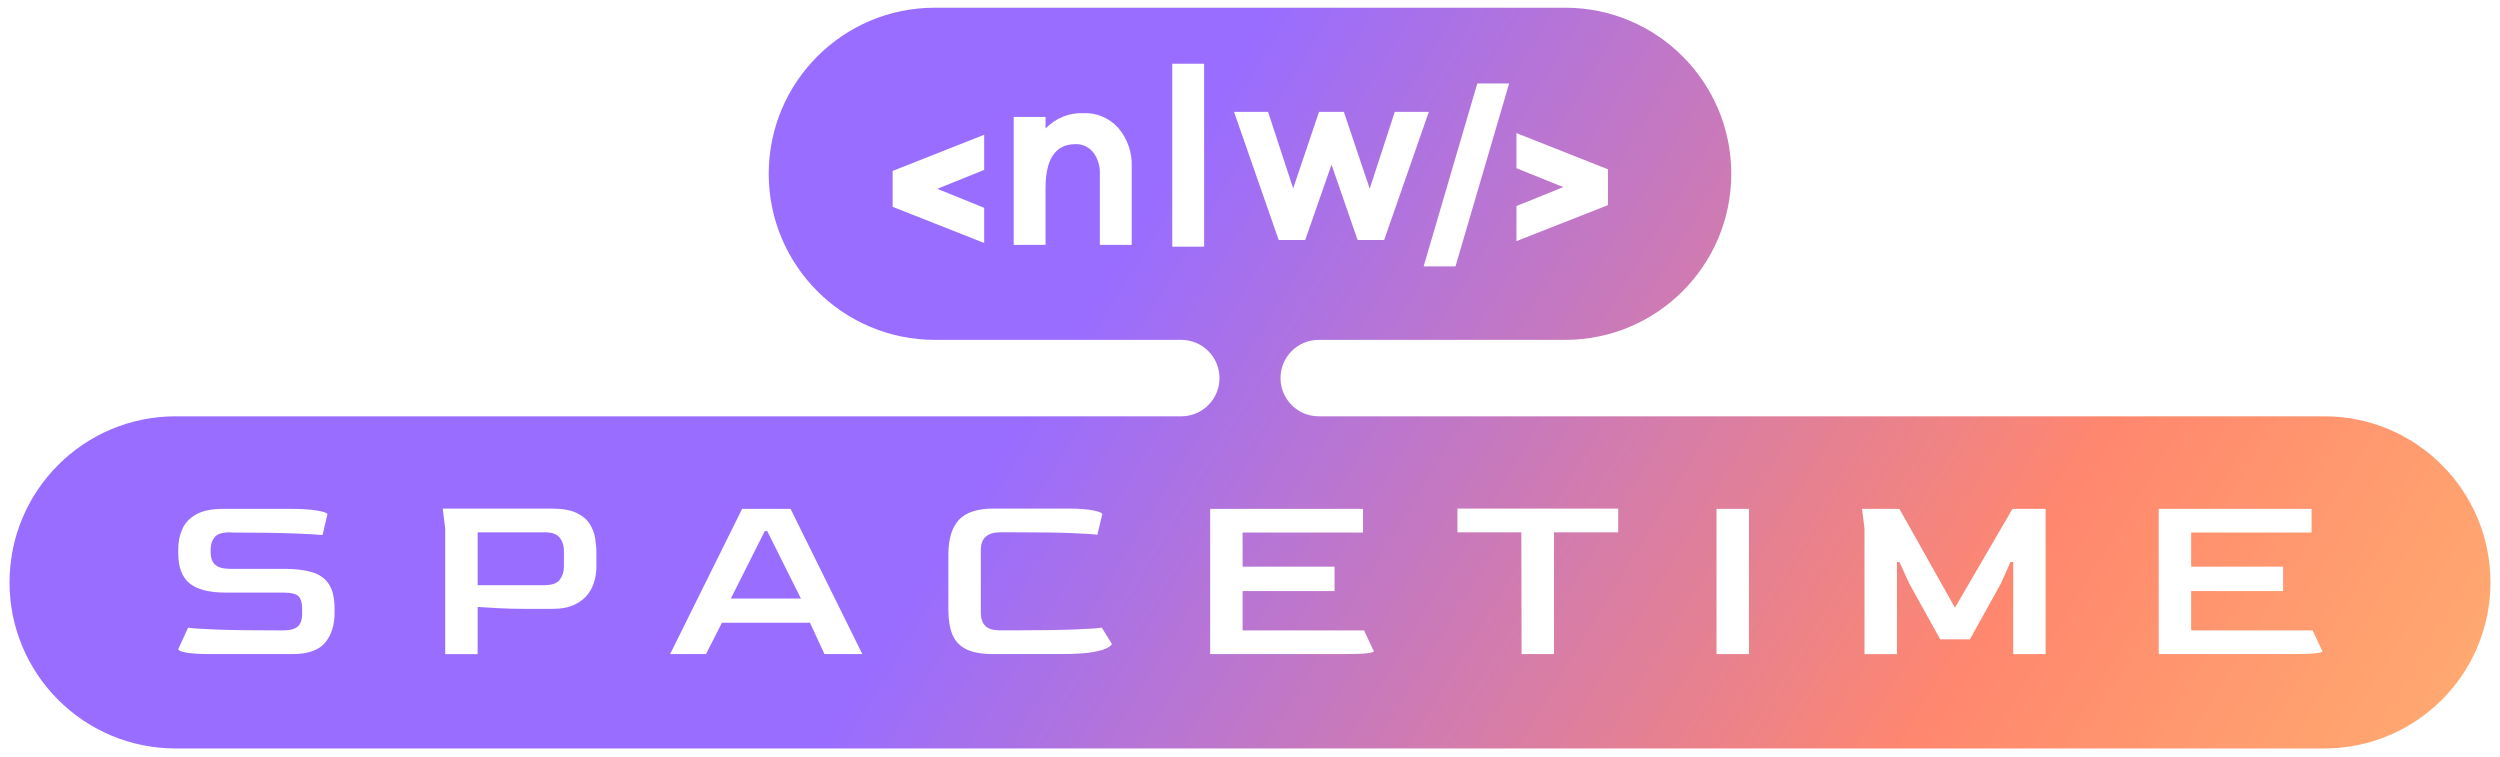
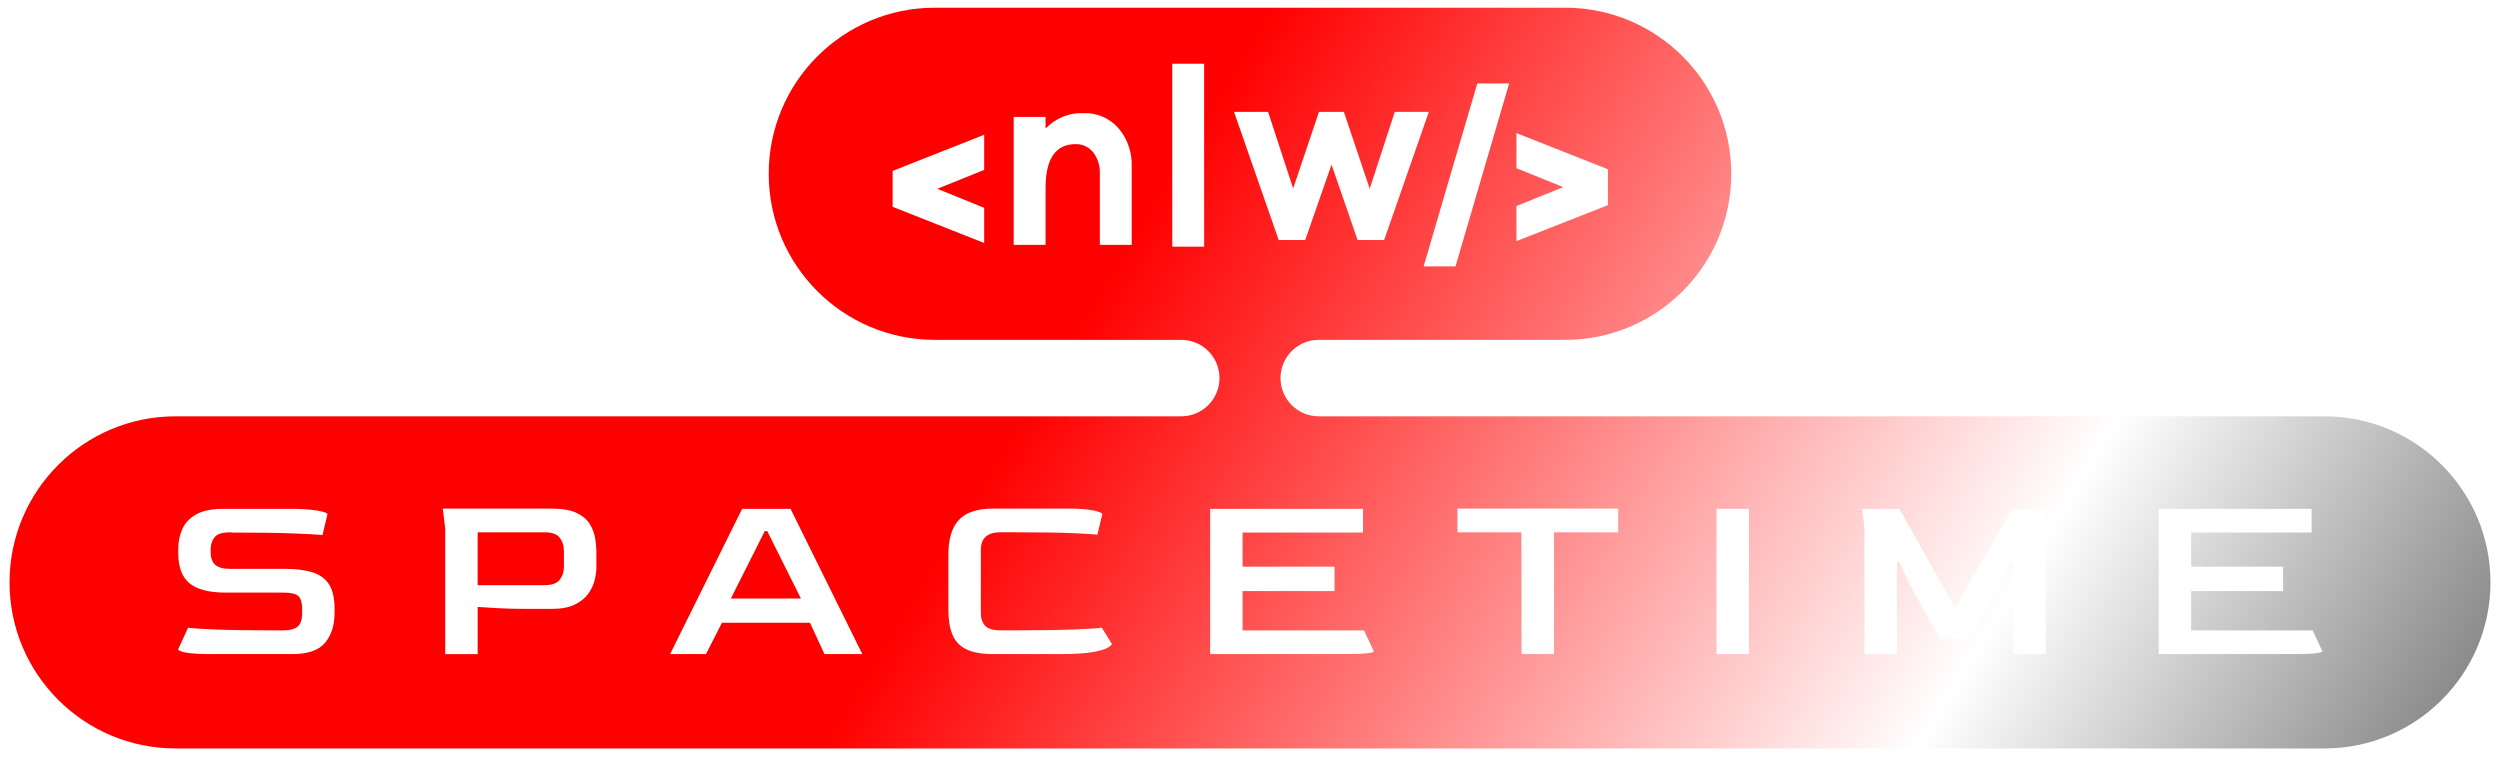
<svg xmlns="http://www.w3.org/2000/svg" width="162" height="49" viewBox="0 0 162 49" fill="none">
  <path fill-rule="evenodd" clip-rule="evenodd" d="M49.813 11.262C49.813 5.318 54.632 0.5 60.575 0.5H101.425C107.368 0.5 112.187 5.318 112.187 11.262C112.187 17.205 107.368 22.023 101.425 22.023H85.453C84.085 22.023 82.977 23.132 82.977 24.5C82.977 25.868 84.085 26.977 85.453 26.977H150.621C156.564 26.977 161.382 31.795 161.382 37.738C161.382 43.682 156.564 48.5 150.621 48.5H11.379C5.436 48.5 0.618 43.682 0.618 37.738C0.618 31.795 5.436 26.977 11.379 26.977H76.546C77.914 26.977 79.023 25.868 79.023 24.5C79.023 23.132 77.914 22.023 76.546 22.023H60.575C54.632 22.023 49.813 17.205 49.813 11.262ZM64.369 42.385C63.615 42.385 63.025 42.279 62.601 42.065C62.176 41.851 61.879 41.532 61.709 41.104C61.539 40.677 61.455 40.15 61.455 39.519V35.95C61.455 34.925 61.683 34.169 62.14 33.684C62.596 33.199 63.339 32.956 64.371 32.956H69.164C69.897 32.956 70.457 32.995 70.845 33.076C71.232 33.156 71.427 33.239 71.427 33.324L71.109 34.652C70.928 34.62 70.394 34.586 69.507 34.547C68.621 34.51 67.334 34.492 65.645 34.492H64.833C63.983 34.492 63.559 34.871 63.559 35.629V39.711C63.559 40.074 63.652 40.354 63.838 40.551C64.023 40.749 64.356 40.847 64.833 40.847H65.486C67.249 40.847 68.617 40.828 69.588 40.791C70.56 40.754 71.163 40.714 71.396 40.67L72.05 41.727C72.05 41.78 71.962 41.861 71.787 41.967C71.612 42.074 71.29 42.169 70.824 42.254C70.356 42.339 69.683 42.383 68.801 42.383H64.373L64.369 42.385ZM28.85 42.385V34.254L28.691 32.958H35.747C36.427 32.958 36.96 33.05 37.348 33.23C37.735 33.411 38.023 33.649 38.208 33.941C38.394 34.236 38.513 34.547 38.566 34.879C38.619 35.21 38.646 35.524 38.646 35.824V36.769C38.646 37.014 38.608 37.289 38.534 37.593C38.46 37.896 38.322 38.191 38.121 38.473C37.919 38.755 37.626 38.991 37.245 39.177C36.863 39.364 36.363 39.456 35.747 39.456H34.122C33.453 39.456 32.829 39.44 32.251 39.409C31.672 39.377 31.239 39.35 30.953 39.329V42.387H28.851L28.85 42.385ZM30.952 37.919H35.285C35.763 37.919 36.092 37.801 36.272 37.566C36.452 37.332 36.542 37.049 36.542 36.718V35.709C36.542 35.368 36.452 35.08 36.272 34.845C36.092 34.611 35.767 34.493 35.3 34.493H30.952V37.919ZM13.653 42.385C12.931 42.385 12.401 42.353 12.06 42.29C11.721 42.226 11.55 42.151 11.55 42.066L12.188 40.673C12.431 40.715 13.04 40.755 14.011 40.794C14.983 40.831 16.319 40.849 18.018 40.849H18.32C18.776 40.849 19.101 40.767 19.291 40.601C19.482 40.436 19.578 40.156 19.578 39.761V39.44C19.578 39.067 19.501 38.8 19.347 38.64C19.193 38.479 18.85 38.4 18.32 38.4H14.625C13.553 38.4 12.772 38.2 12.283 37.8C11.794 37.399 11.55 36.746 11.55 35.838V35.582C11.55 35.113 11.637 34.681 11.812 34.286C11.987 33.891 12.287 33.574 12.712 33.333C13.136 33.093 13.721 32.973 14.464 32.973H18.797C19.519 32.973 20.103 33.01 20.549 33.085C20.996 33.16 21.218 33.24 21.218 33.325L20.9 34.67C20.625 34.639 19.998 34.604 19.021 34.566C18.044 34.529 16.732 34.51 15.086 34.51L14.911 34.494C14.422 34.494 14.093 34.593 13.924 34.79C13.754 34.987 13.663 35.235 13.653 35.535V35.806C13.653 36.159 13.752 36.422 13.948 36.599C14.144 36.775 14.471 36.862 14.927 36.862H18.463C19.143 36.862 19.722 36.931 20.199 37.071C20.678 37.21 21.044 37.463 21.298 37.831C21.552 38.2 21.68 38.742 21.68 39.456V39.712C21.68 40.513 21.476 41.158 21.066 41.648C20.657 42.139 19.949 42.385 18.94 42.385H13.653ZM48.09 32.973L43.423 42.385H45.748L46.783 40.352H52.486L53.426 42.385H55.879L51.228 32.973H48.09ZM51.898 38.784H47.36L49.557 34.415H49.716L51.898 38.784ZM78.418 32.973V42.385H87.115C87.816 42.385 88.311 42.367 88.597 42.33C88.883 42.291 89.026 42.251 89.026 42.209L88.389 40.848H80.52V38.303H86.478V36.718H80.52V34.509H88.325V32.973H78.418ZM98.599 42.385L98.584 34.494H94.442V32.958H104.859V34.494H100.701V42.385H98.599ZM111.23 32.973V42.385H113.332V32.973H111.23ZM120.819 42.385V34.254L120.66 32.974H123.081L126.681 39.377L130.408 32.974H132.558V42.387H130.456V36.416H130.281L129.659 37.809L127.652 41.427H125.725L123.719 37.809L123.081 36.416H122.922V42.387H120.82L120.819 42.385ZM139.885 32.973V42.385H148.582C149.283 42.385 149.778 42.367 150.064 42.33C150.35 42.291 150.493 42.251 150.493 42.209L149.856 40.848H141.987V38.303H147.945V36.718H141.987V34.509H149.792V32.973H139.885ZM63.775 8.733V11.009V11.01L60.74 12.235L63.775 13.467V15.745L57.854 13.407H57.842V11.072H57.854L63.775 8.733ZM98.267 15.624V13.35L101.3 12.125L98.267 10.901V8.625L104.179 10.962H104.194V13.3H104.179L98.267 15.624ZM95.729 5.408L92.251 17.263H94.316L97.793 5.408H95.729ZM73.335 10.819C73.372 9.892 73.063 8.988 72.475 8.303H72.476C72.186 7.979 71.832 7.725 71.442 7.557C71.05 7.39 70.632 7.314 70.21 7.333C69.758 7.312 69.307 7.39 68.884 7.561C68.462 7.732 68.076 7.993 67.752 8.328V7.579H65.687V15.869H67.752V12.197C67.752 10.293 68.398 9.341 69.691 9.341C69.907 9.331 70.123 9.374 70.322 9.466C70.52 9.557 70.697 9.697 70.839 9.871C71.141 10.271 71.295 10.773 71.27 11.284V15.869H73.335V10.819ZM75.963 4.132V15.986H78.028V4.132H75.963ZM87.972 15.551H89.693L92.59 7.247H90.383L88.757 12.229L87.082 7.247H85.472L83.797 12.213L82.171 7.247H79.964L82.859 15.551H84.579L86.283 10.668L87.972 15.551Z" fill="url(#paint0_linear_46_2784)" />
  <defs>
    <linearGradient id="paint0_linear_46_2784" x1="37.856" y1="-4.881" x2="176.902" y2="79.674" gradientUnits="userSpaceOnUse">
-       <stop offset="0.251" stop-color="#996DFF" />
-       <stop offset="0.624" stop-color="#FF876E" />
-       <stop offset="1" stop-color="#FFD072" />
+       <stop offset="0.251" stop-color="#FF0000" />
+       <stop offset="0.624" stop-color="#FFFFFF" />
+       <stop offset="1" stop-color="#000000" />
    </linearGradient>
  </defs>
</svg>
